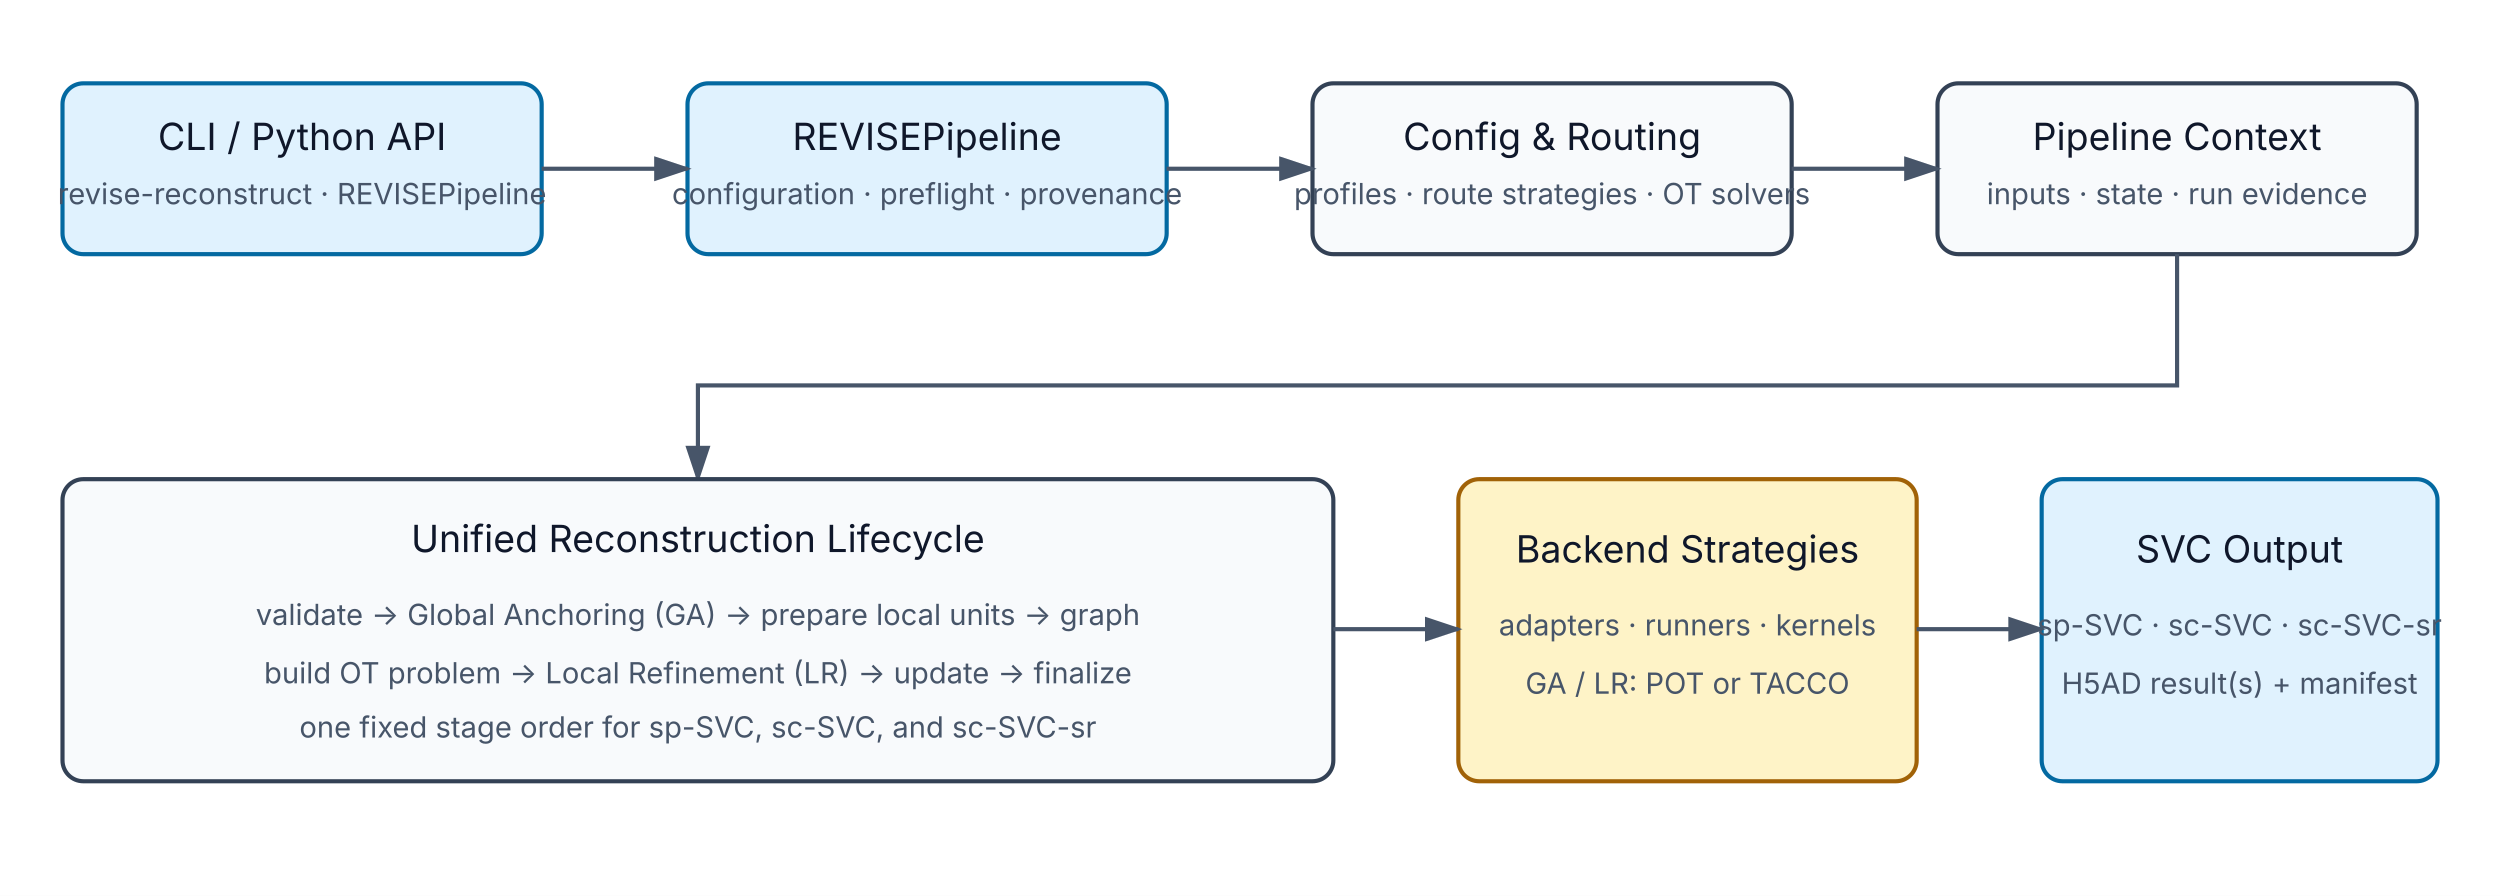
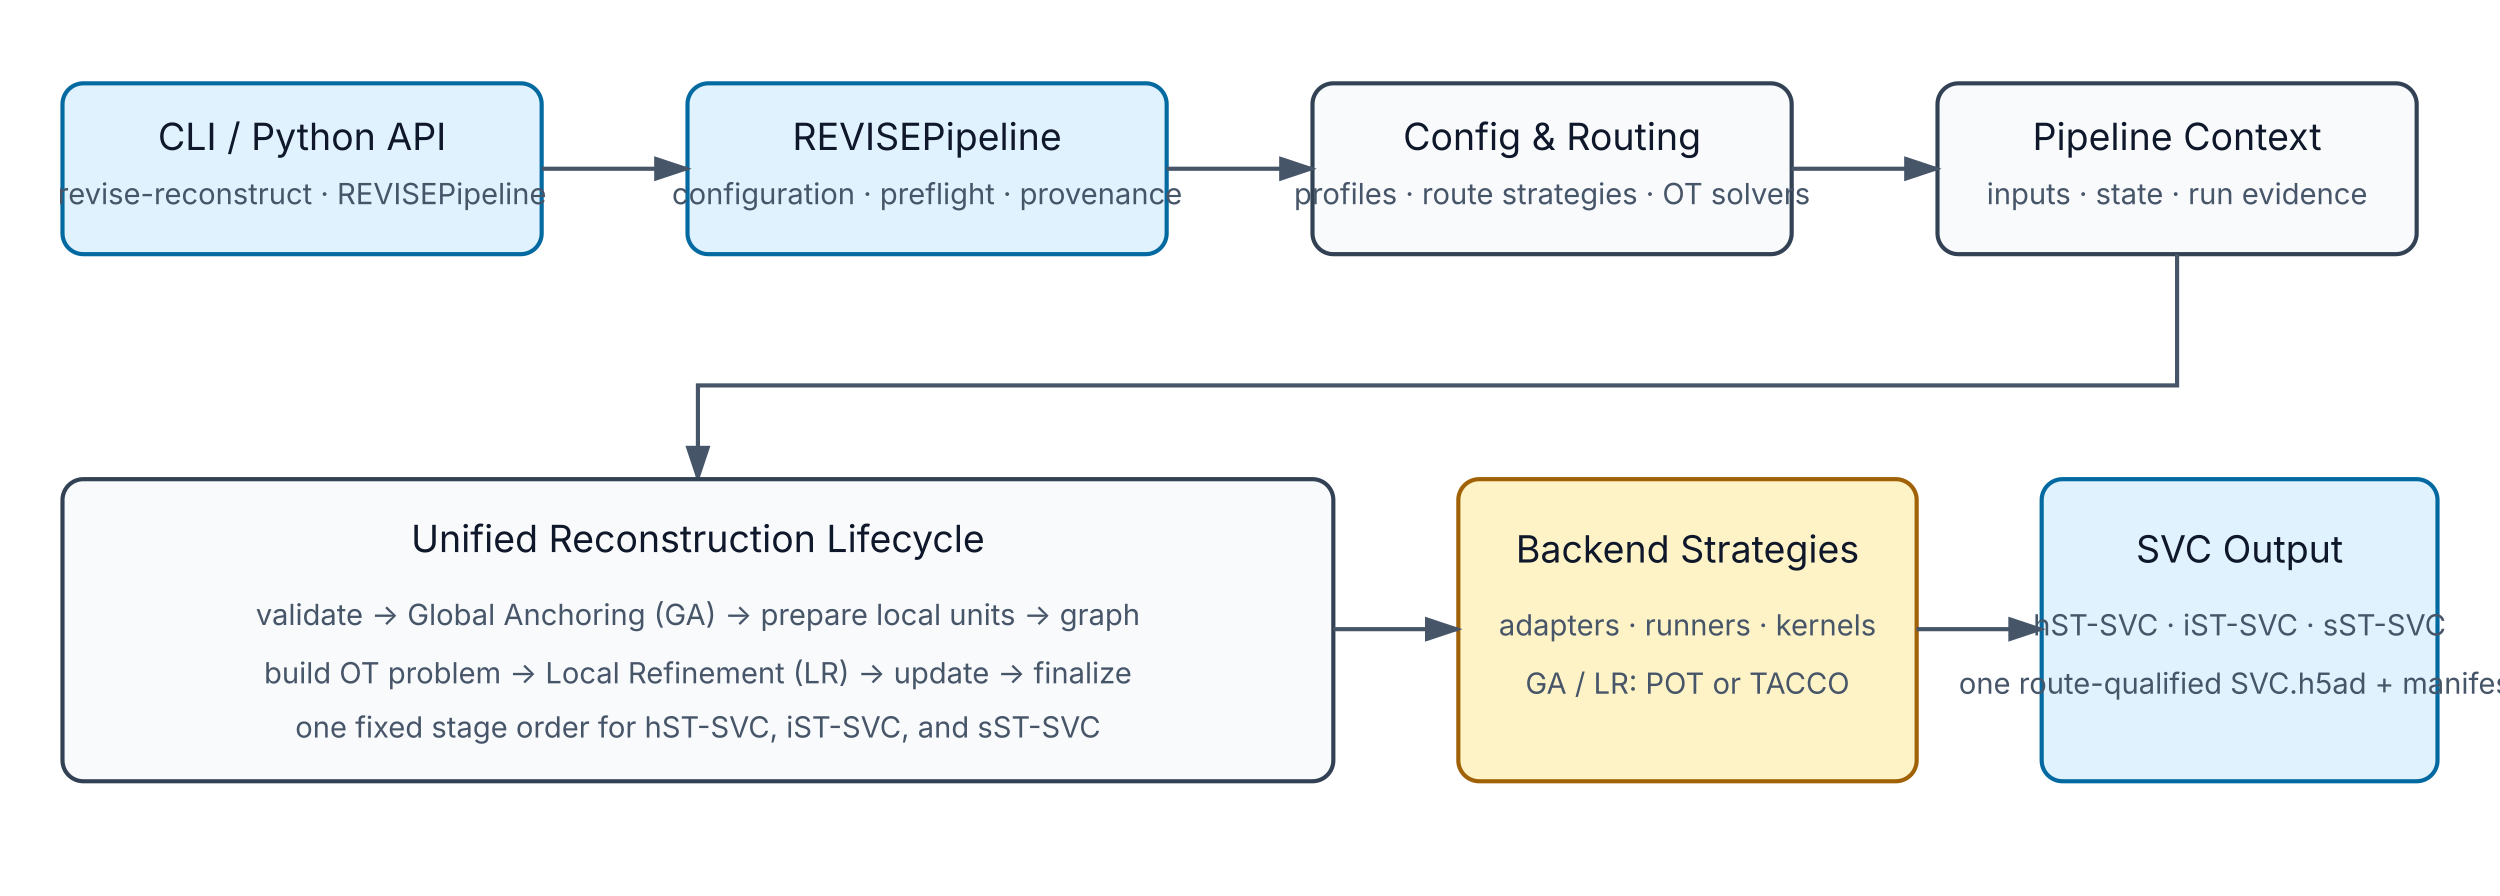
<svg xmlns="http://www.w3.org/2000/svg" width="1200" height="430" viewBox="0 0 1200 430" role="img" aria-labelledby="title desc">
  <style>
    .box { fill: #f8fafc; stroke: #334155; stroke-width: 2; }
    .primary { fill: #e0f2fe; stroke: #0369a1; }
    .strategy { fill: #fef3c7; stroke: #a16207; }
    .text { font-family: Inter, Helvetica, Arial, sans-serif; font-size: 18px; fill: #0f172a; }
    .small { font-family: Inter, Helvetica, Arial, sans-serif; font-size: 14px; fill: #475569; }
    .arrow { stroke: #475569; stroke-width: 2; marker-end: url(#arrow); fill: none; }
  </style>
  <defs>
    <marker id="arrow" markerWidth="10" markerHeight="10" refX="8" refY="3" orient="auto" markerUnits="strokeWidth">
      <path d="M0,0 L0,6 L9,3 z" fill="#475569" />
    </marker>
  </defs>
  <rect width="1200" height="430" fill="#ffffff" />
  <rect x="30" y="40" width="230" height="82" rx="10" class="box primary" />
  <text x="145" y="72" text-anchor="middle" class="text">CLI / Python API</text>
  <text x="145" y="98" text-anchor="middle" class="small">revise-reconstruct · REVISEPipeline</text>
  <rect x="330" y="40" width="230" height="82" rx="10" class="box primary" />
  <text x="445" y="72" text-anchor="middle" class="text">REVISEPipeline</text>
  <text x="445" y="98" text-anchor="middle" class="small">configuration · preflight · provenance</text>
  <rect x="630" y="40" width="230" height="82" rx="10" class="box" />
  <text x="745" y="72" text-anchor="middle" class="text">Config &amp; Routing</text>
  <text x="745" y="98" text-anchor="middle" class="small">profiles · route strategies · OT solvers</text>
  <rect x="930" y="40" width="230" height="82" rx="10" class="box" />
  <text x="1045" y="72" text-anchor="middle" class="text">Pipeline Context</text>
  <text x="1045" y="98" text-anchor="middle" class="small">inputs · state · run evidence</text>
  <path d="M260 81 H330" class="arrow" />
  <path d="M560 81 H630" class="arrow" />
  <path d="M860 81 H930" class="arrow" />
  <path d="M1045 122 V185 H335 V230" class="arrow" />
  <rect x="30" y="230" width="610" height="145" rx="10" class="box" />
  <text x="335" y="265" text-anchor="middle" class="text">Unified Reconstruction Lifecycle</text>
  <text x="335" y="300" text-anchor="middle" class="small">validate → Global Anchoring (GA) → prepare local units → graph</text>
  <text x="335" y="328" text-anchor="middle" class="small">build OT problem → Local Refinement (LR) → update → finalize</text>
-   <text x="335" y="354" text-anchor="middle" class="small">one fixed stage order for sp-SVC, sc-SVC, and sc-SVC-sr</text>
+   <text x="335" y="354" text-anchor="middle" class="small">one fixed stage order for hST-SVC, iST-SVC, and sST-SVC</text>
  <rect x="700" y="230" width="220" height="145" rx="10" class="box strategy" />
  <text x="810" y="270" text-anchor="middle" class="text">Backend Strategies</text>
  <text x="810" y="305" text-anchor="middle" class="small">adapters · runners · kernels</text>
  <text x="810" y="333" text-anchor="middle" class="small">GA / LR: POT or TACCO</text>
  <rect x="980" y="230" width="190" height="145" rx="10" class="box primary" />
  <text x="1075" y="270" text-anchor="middle" class="text">SVC Output</text>
-   <text x="1075" y="305" text-anchor="middle" class="small">sp-SVC · sc-SVC · sc-SVC-sr</text>
-   <text x="1075" y="333" text-anchor="middle" class="small">H5AD result(s) + manifest</text>
+   <text x="1075" y="305" text-anchor="middle" class="small">hST-SVC · iST-SVC · sST-SVC</text>
+   <text x="1075" y="333" text-anchor="middle" class="small">one route-qualified SVC.h5ad + manifest</text>
  <path d="M640 302 H700" class="arrow" />
  <path d="M920 302 H980" class="arrow" />
</svg>
